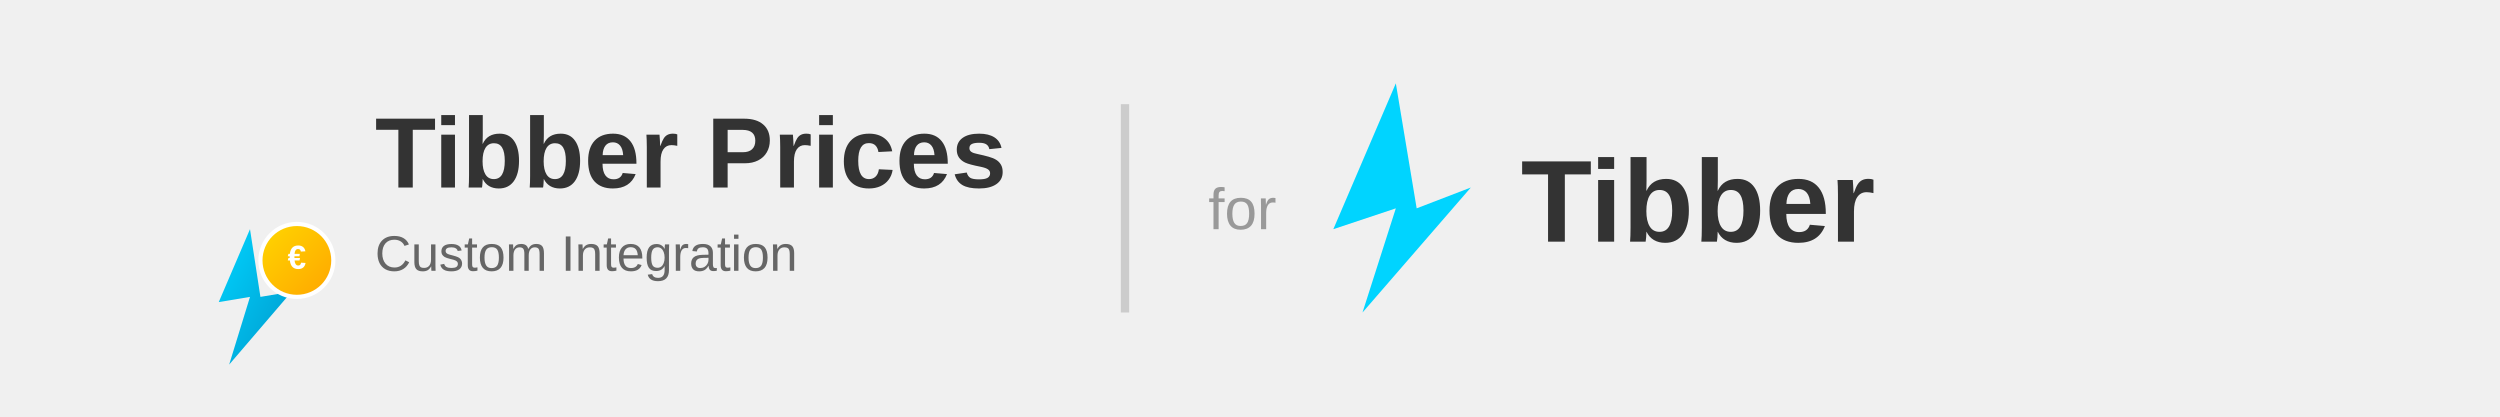
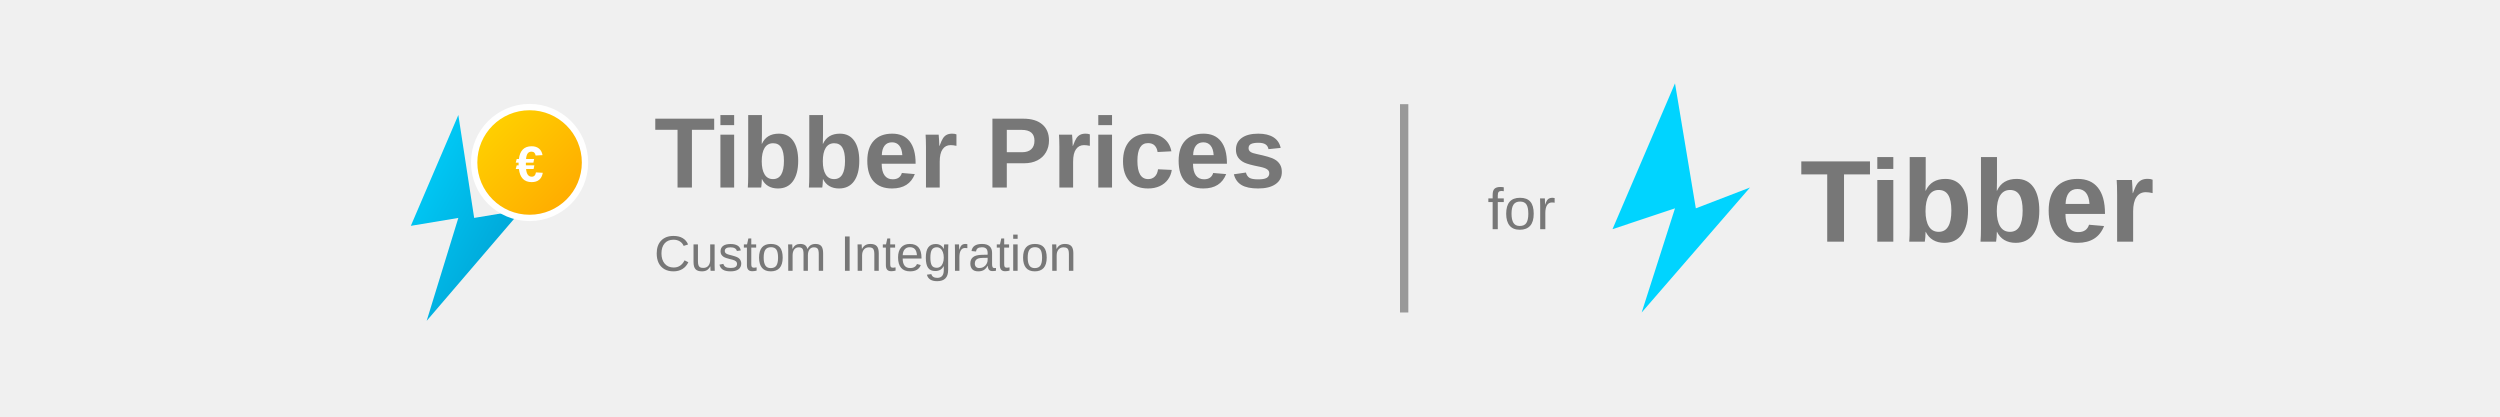
<svg xmlns="http://www.w3.org/2000/svg" viewBox="0 0 600 100">
  <rect width="600" height="100" fill="transparent" />
  <defs>
    <linearGradient id="boltGrad" x1="0%" y1="0%" x2="100%" y2="100%">
      <stop offset="0%" style="stop-color:#00D4FF;stop-opacity:1" />
      <stop offset="100%" style="stop-color:#0099CC;stop-opacity:1" />
    </linearGradient>
    <linearGradient id="priceGrad" x1="0%" y1="0%" x2="100%" y2="100%">
      <stop offset="0%" style="stop-color:#FFD700;stop-opacity:1" />
      <stop offset="100%" style="stop-color:#FFA500;stop-opacity:1" />
    </linearGradient>
  </defs>
-   <g transform="translate(35, 50) scale(0.25)">
-     <path d="M 100 20 L 70 90 L 100 85 L 80 150 L 140 80 L 110 85 Z" fill="url(#boltGrad)" stroke="none" />
-     <circle cx="145" cy="50" r="35" fill="url(#priceGrad)" stroke="white" stroke-width="4" />
-     <text x="145" y="58" font-family="Arial, sans-serif" font-size="32" font-weight="bold" fill="white" text-anchor="middle">€</text>
+   <g transform="translate(67, 0)">
+     <g transform="translate(5, 20) scale(0.38)">
+       <path d="M 100 20 L 70 90 L 100 85 L 80 150 L 140 80 L 110 85 Z" fill="url(#boltGrad)" stroke="none" />
+       <circle cx="145" cy="50" r="35" fill="url(#priceGrad)" stroke="white" stroke-width="4" />
+       <text x="145" y="53" font-family="Arial, sans-serif" font-size="32" font-weight="bold" fill="white" text-anchor="middle" dominant-baseline="middle">€</text>
+     </g>
+     <text x="90" y="45" font-family="Arial, sans-serif" font-size="24" font-weight="700" fill="#777777">Tibber Prices</text>
+     <text x="90" y="65" font-family="Arial, sans-serif" font-size="12" font-weight="normal" fill="#777777">Custom Integration</text>
+     <line x1="270" y1="25" x2="270" y2="75" stroke="#999999" stroke-width="2" />
+     <text x="290" y="55" font-family="Arial, sans-serif" font-size="14" font-weight="normal" fill="#777777">for</text>
+     <g transform="translate(335, 50)">
+       <path d="M 0 -30 L -15 5 L 0 0 L -8 25 L 18 -5 L 5 0 Z" fill="#00D4FF" stroke="none" />
+     </g>
+     <text x="365" y="58" font-family="Arial, sans-serif" font-size="28" font-weight="bold" fill="#777777">Tibber</text>
  </g>
-   <text x="90" y="45" font-family="Arial, sans-serif" font-size="24" font-weight="700" fill="#333333">Tibber Prices</text>
-   <text x="90" y="65" font-family="Arial, sans-serif" font-size="12" font-weight="normal" fill="#666666">Custom Integration</text>
-   <line x1="270" y1="25" x2="270" y2="75" stroke="#CCCCCC" stroke-width="2" />
-   <text x="290" y="55" font-family="Arial, sans-serif" font-size="14" font-weight="normal" fill="#999999">for</text>
-   <g transform="translate(335, 50)">
-     <path d="M 0 -30 L -15 5 L 0 0 L -8 25 L 18 -5 L 5 0 Z" fill="#00D4FF" stroke="none" />
-   </g>
-   <text x="365" y="58" font-family="Arial, sans-serif" font-size="28" font-weight="bold" fill="#333333">Tibber</text>
</svg>
